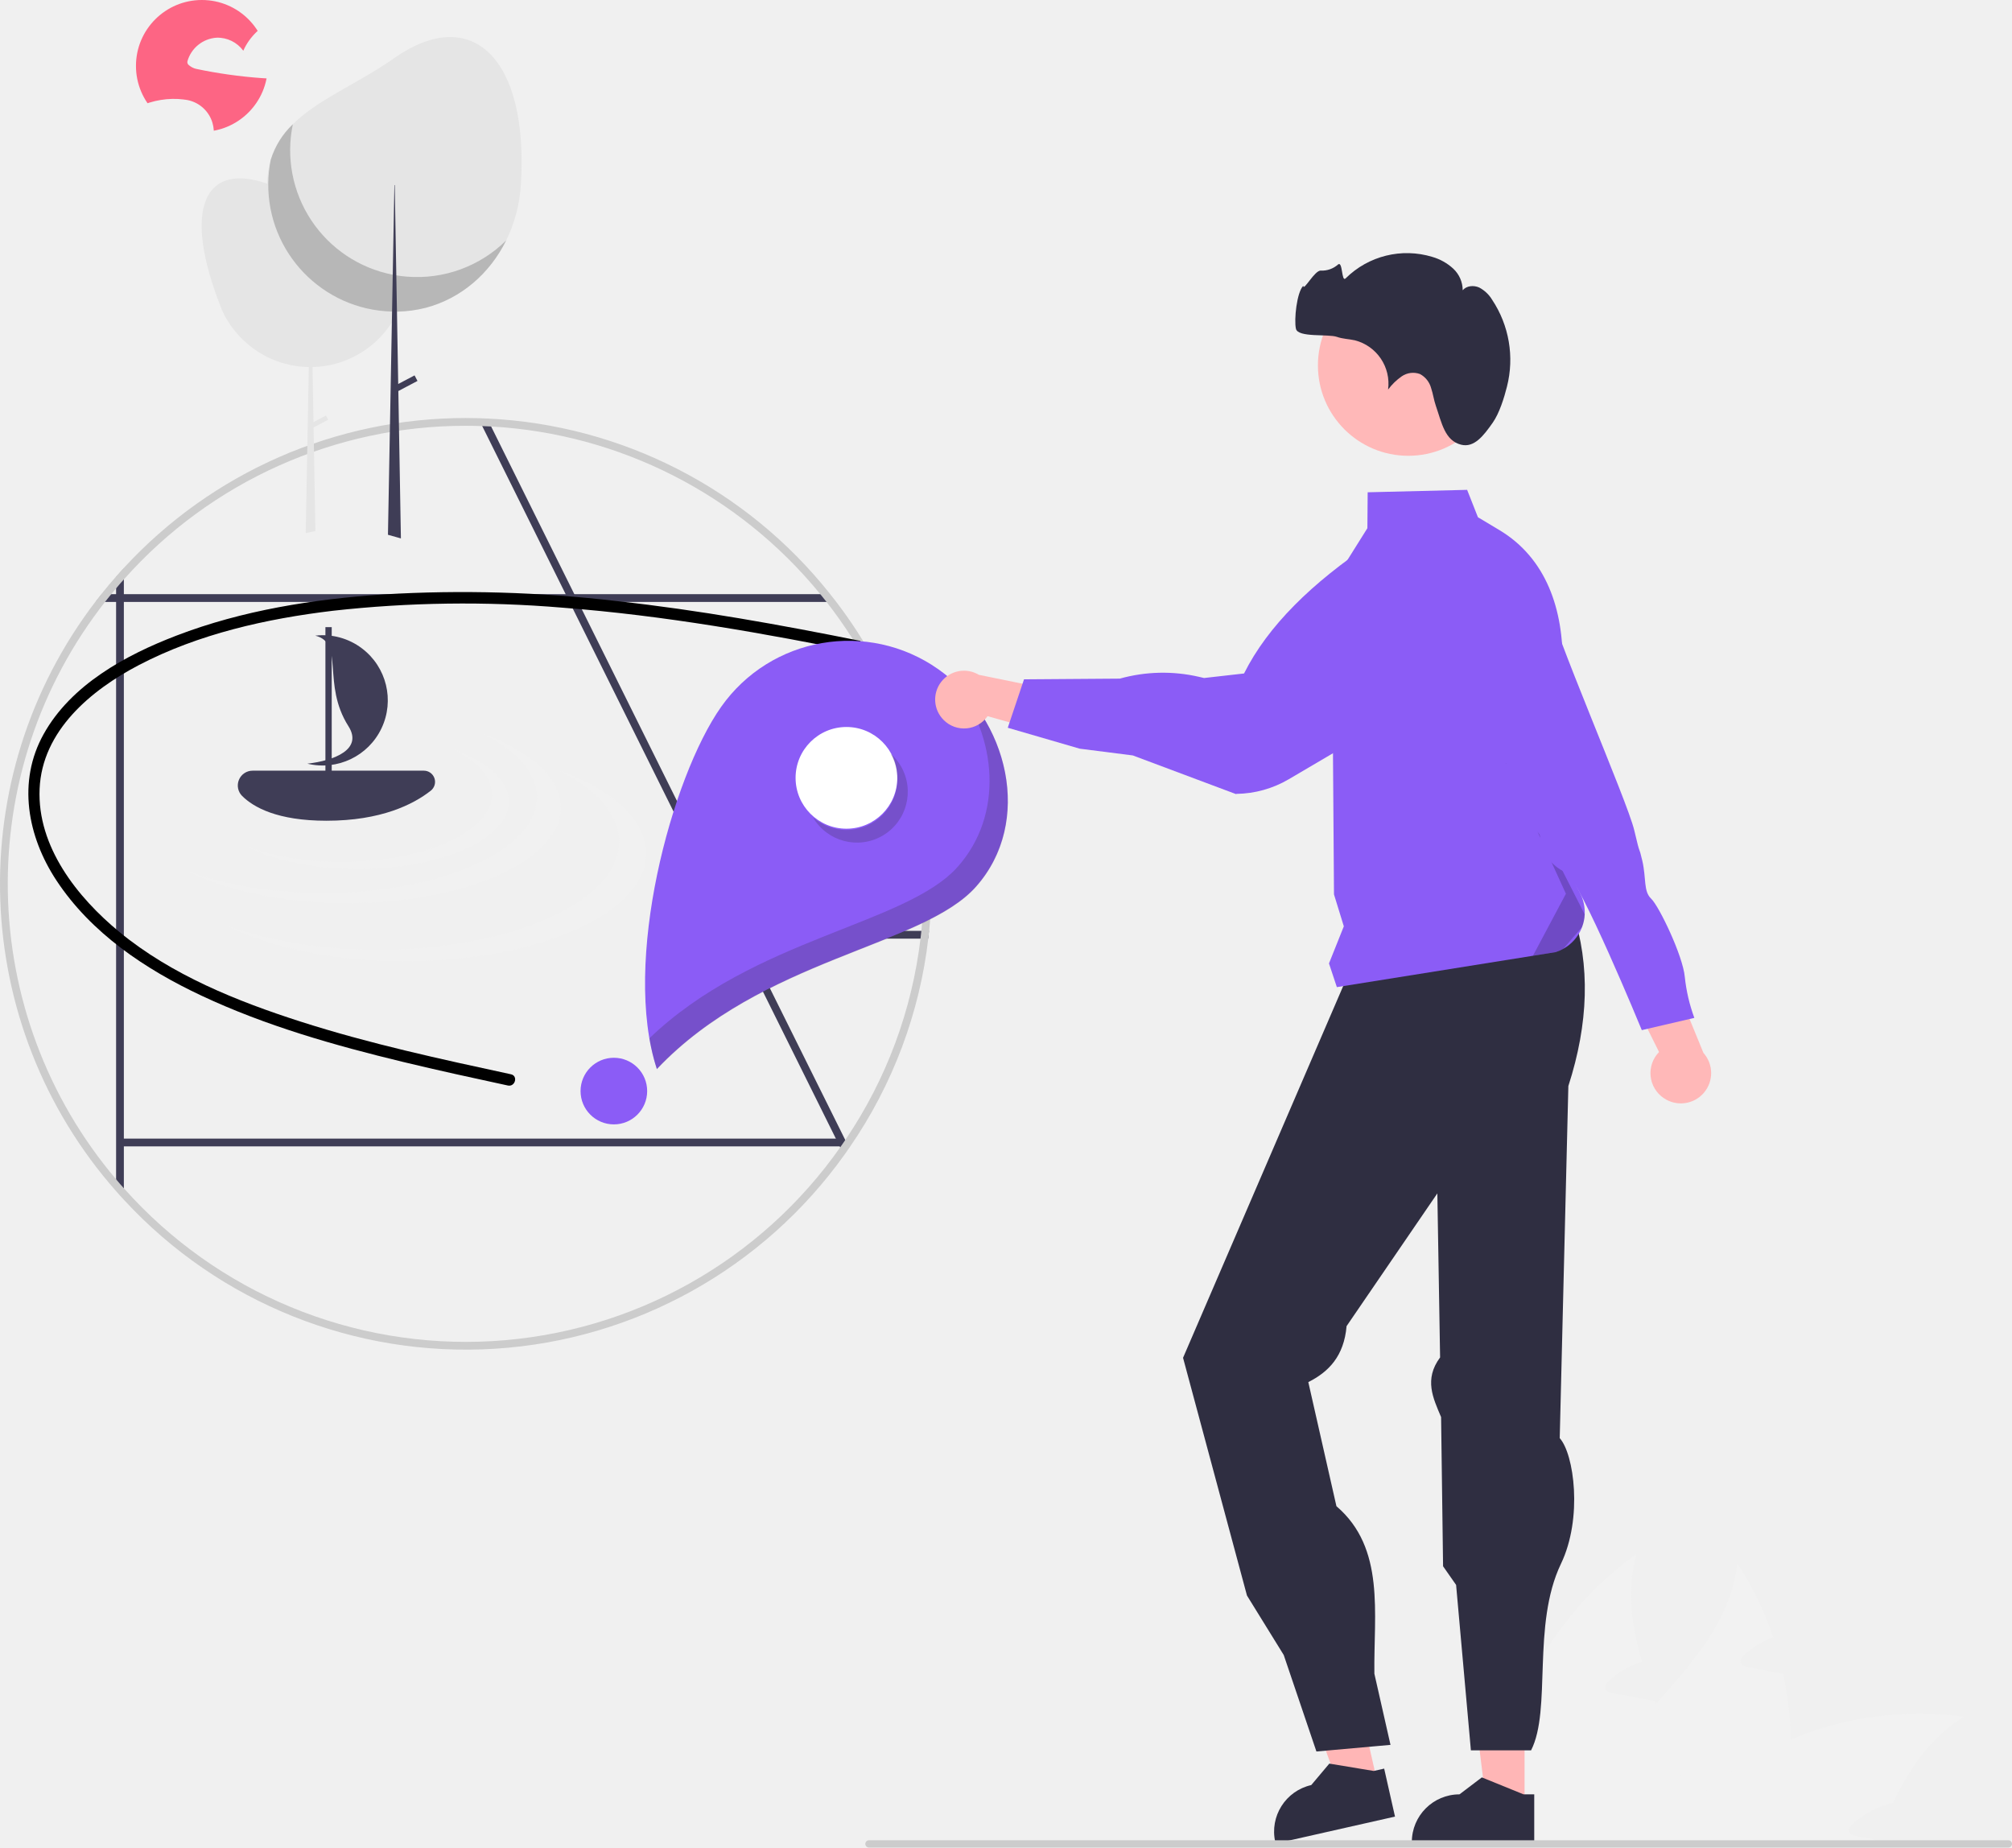
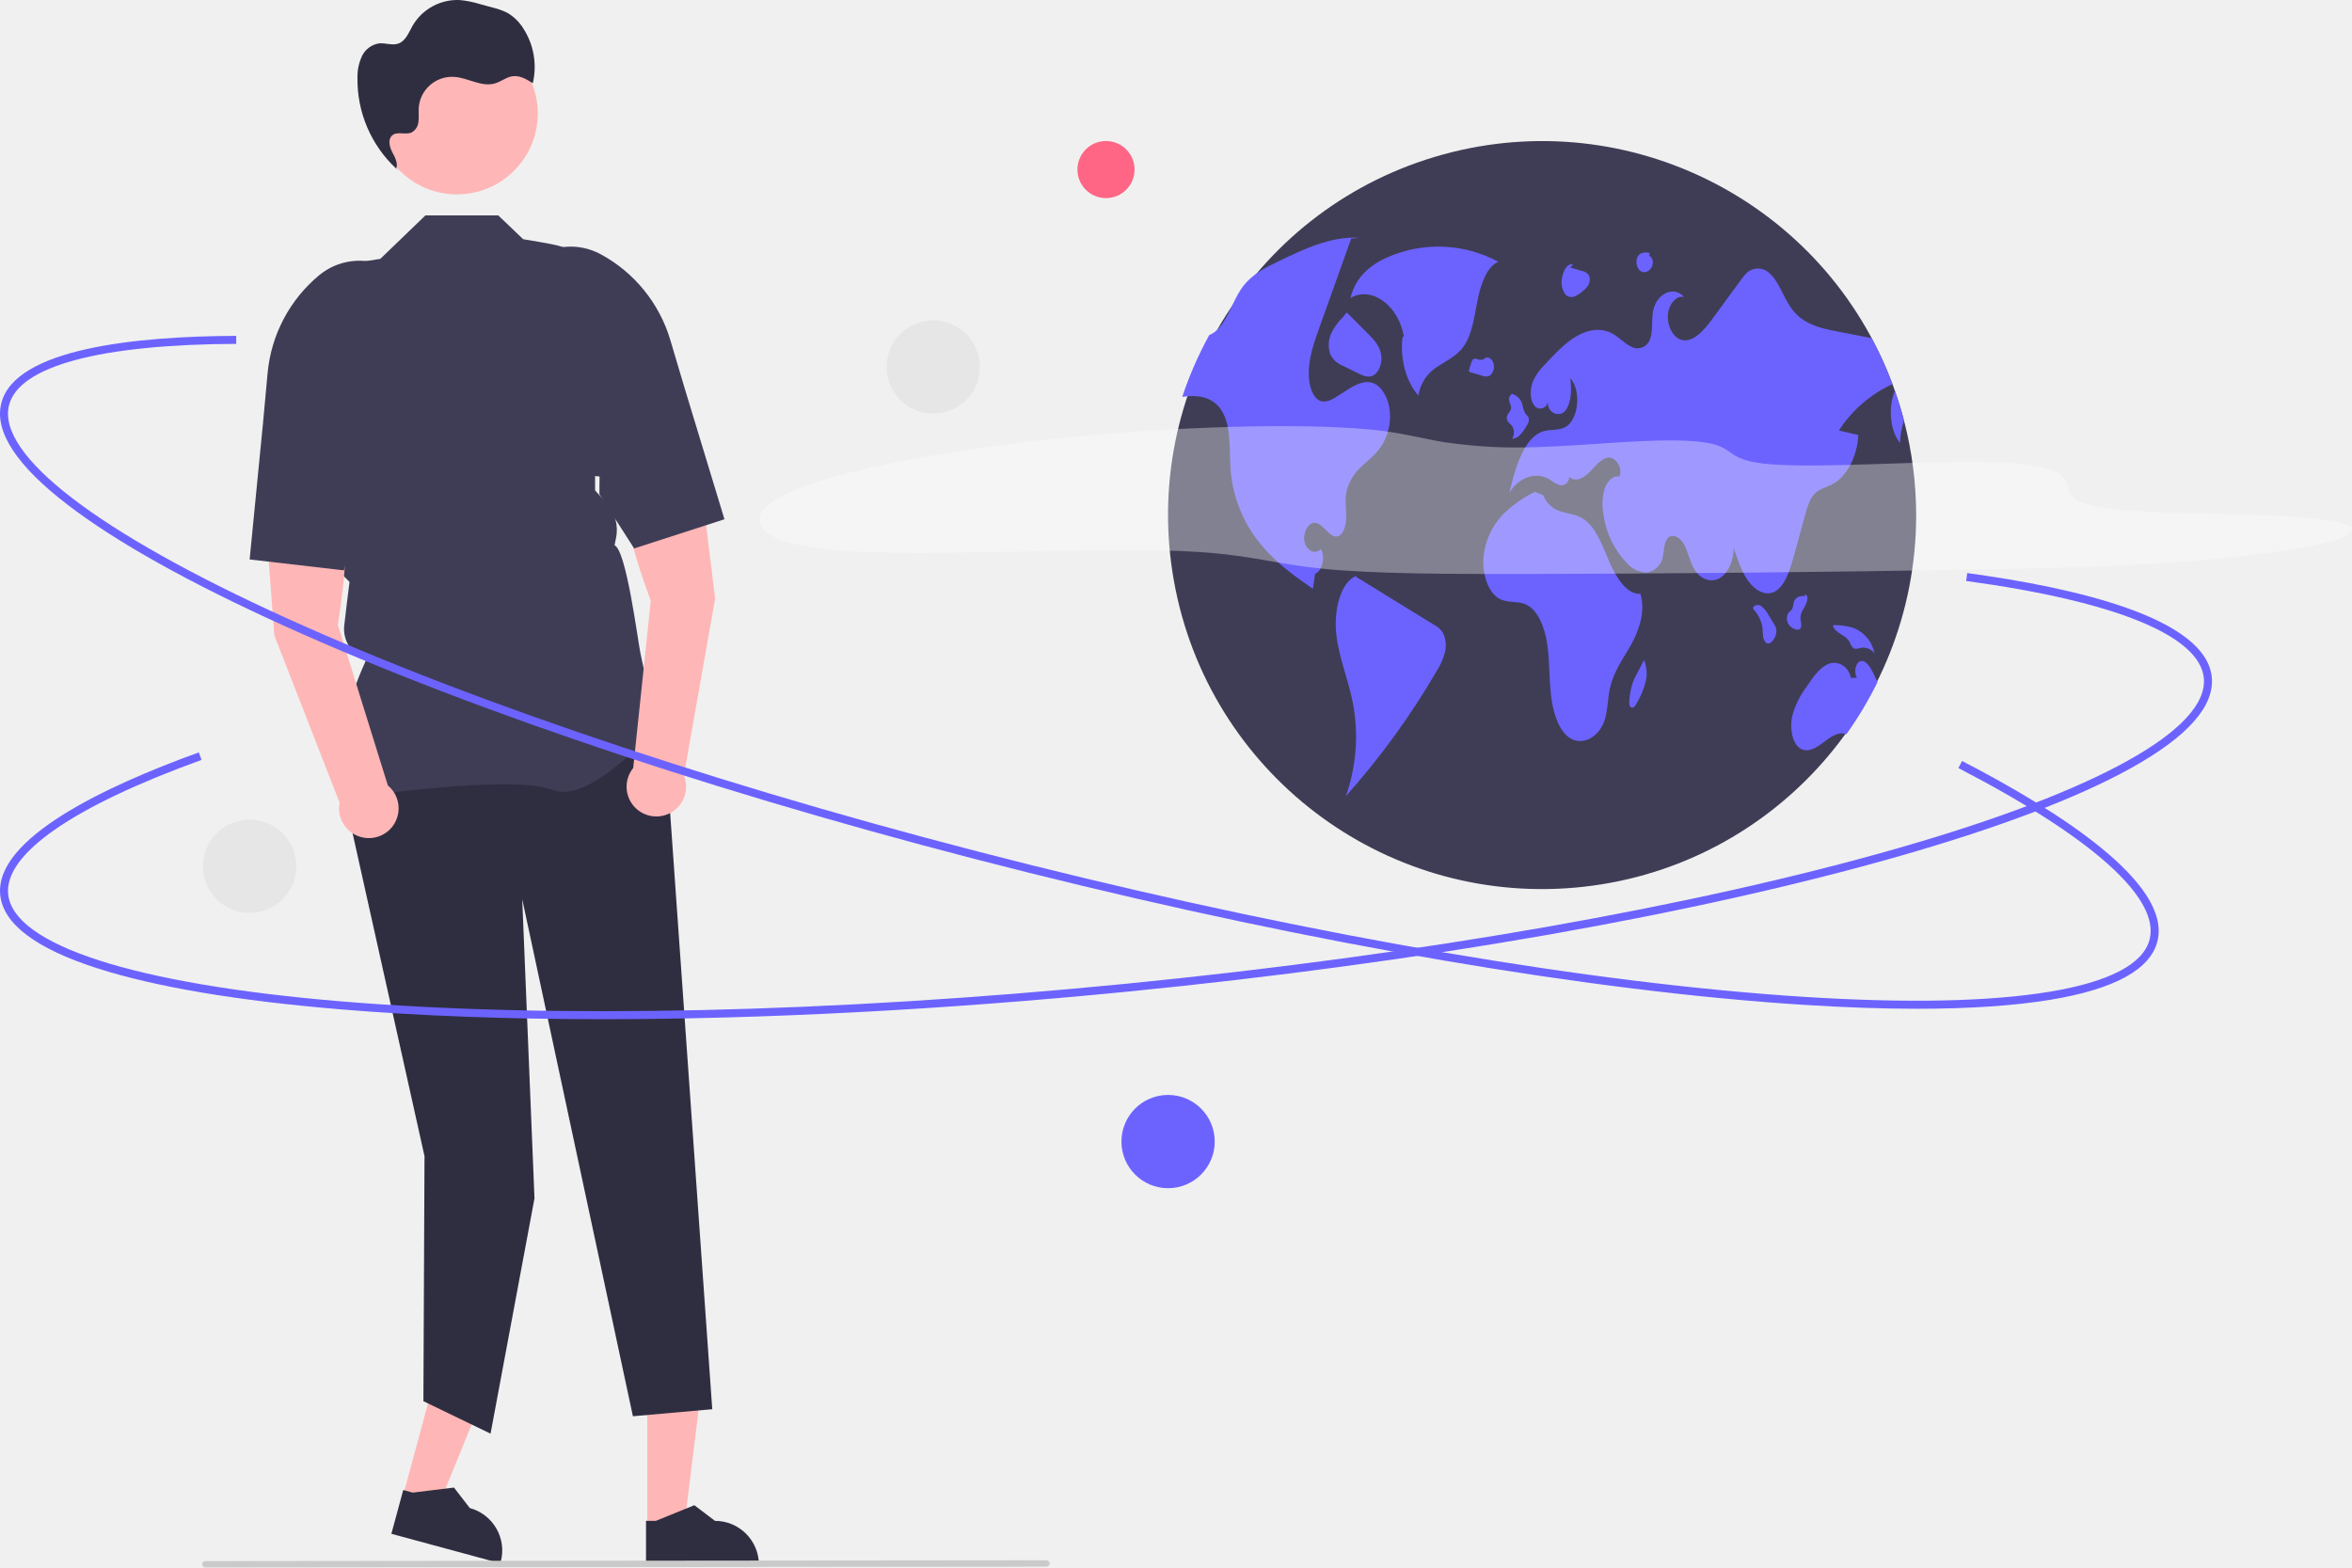
- <svg xmlns="http://www.w3.org/2000/svg" data-name="Layer 1" width="687.419" height="631.176" viewBox="0 0 687.419 631.176">
-   <path d="M868.114,728.666a110.583,110.583,0,0,1-4.789,34.601c-.12.407-.264.814-.407,1.221H792.423a63.267,63.267,0,0,1,4.765-14.367c5.866-12.452,15.445-23.107,24.903-33.691,13.026-14.583,25.741-29.046,27.753-48.01a108.911,108.911,0,0,1,12.26,25.31,29.748,29.748,0,0,0-9.841,6.034c-.79.742-1.628,1.82-1.221,2.849.383.862,1.437,1.149,2.371,1.341,2.251.431,4.502.862,6.753,1.269,1.772.359,3.568.694,5.364,1.03A117.579,117.579,0,0,1,868.114,728.666Z" transform="translate(-256.2903 -134.4121)" fill="#f2f2f2" />
-   <path d="M927.331,720.908c-11.302,6.872-18.486,17.504-24.352,29.405a30.078,30.078,0,0,0-13.673,7.184c-.814.742-1.652,1.82-1.221,2.849.359.862,1.437,1.149,2.371,1.341,2.227.431,4.502.862,6.729,1.269-.215.503-.431,1.03-.646,1.533H821.828A105.641,105.641,0,0,1,833.058,751.654c.886-.886,1.796-1.724,2.73-2.586a111.74,111.74,0,0,1,32.326-20.401A113.722,113.722,0,0,1,927.331,720.908Z" transform="translate(-256.2903 -134.4121)" fill="#f2f2f2" />
-   <path d="M834.279,764.489H767.759a108.058,108.058,0,0,1,.096-15.995,114.384,114.384,0,0,1,47.531-83.162c-3.448,12.284-1.676,24.496,1.916,36.756-.503.168-1.006.311-1.461.503a29.751,29.751,0,0,0-9.841,6.034c-.79.742-1.628,1.82-1.221,2.849.359.862,1.437,1.149,2.371,1.341,2.251.431,4.502.862,6.729,1.269,1.796.359,3.592.694,5.388,1.054.838.144,1.676.311,2.514.479.12.287.192.551.311.814,4.214,11.613,8.812,23.323,10.967,35.224a82.22,82.22,0,0,1,1.102,9.027C834.231,761.95,834.279,763.219,834.279,764.489Z" transform="translate(-256.2903 -134.4121)" fill="#f2f2f2" />
-   <circle cx="68.969" cy="22.514" r="22.514" fill="#fd6584" />
-   <path d="M375.65,146.266a11.17,11.17,0,0,0-9.426-7.834c-.049-.007-.095.002-.144-.001a1.404,1.404,0,0,0-.192-.044c-10.296-1.331-22.181,3.594-26.472,13.354a10.906,10.906,0,0,0-9.134-4.451,11.124,11.124,0,0,0-9.95,8.02,1.305,1.305,0,0,0,.581,1.428,5.705,5.705,0,0,0,2.352,1.194q2.805.594,5.629,1.089,5.512.965,11.081,1.56a164.775,164.775,0,0,0,22.697.858c2.523-.079,4.957-.162,7.269-1.276a10.815,10.815,0,0,0,4.17-3.639A12.27,12.27,0,0,0,375.65,146.266Z" transform="translate(-256.2903 -134.4121)" fill="#f0f0f0" />
-   <path d="M328.857,176.284a11.17,11.17,0,0,0-9.426-7.834c-.049-.007-.095.002-.144-.001a1.403,1.403,0,0,0-.192-.044c-10.296-1.331-22.181,3.594-26.472,13.354a10.906,10.906,0,0,0-9.134-4.451,11.124,11.124,0,0,0-9.95,8.02,1.305,1.305,0,0,0,.581,1.428,5.705,5.705,0,0,0,2.352,1.194q2.805.594,5.629,1.089,5.512.964,11.081,1.56a164.782,164.782,0,0,0,22.697.858c2.523-.079,4.957-.162,7.269-1.276a10.817,10.817,0,0,0,4.17-3.639A12.27,12.27,0,0,0,328.857,176.284Z" transform="translate(-256.2903 -134.4121)" fill="#f0f0f0" />
-   <path d="M545.439,525.72c-.57.835-2.068,1.83-2.652,2.652l.623-1.889-.212-.438-1.326-2.652-33.763-68.043-.013-.013L450.859,340.043v-.013l-1.313-2.639V337.378l-28.326-57.063-1.339-2.705q1.511.04,3.023.119l1.353,2.719L452.504,337.378l.013.013,1.313,2.639v.013l55.776,112.363v.013l1.313,2.639v.013L544.683,523.062l.451.915Z" transform="translate(-256.2903 -134.4121)" fill="#3f3d56" />
-   <path d="M541.672,340.043H288.993c.677-.888,1.366-1.777,2.082-2.652H539.591C540.307,338.266,540.996,339.155,541.672,340.043Z" transform="translate(-256.2903 -134.4121)" fill="#3f3d56" />
-   <path d="M573.685,452.419c-.08.888-.172,1.777-.292,2.652H508.665v-2.652Z" transform="translate(-256.2903 -134.4121)" fill="#3f3d56" />
-   <path d="M298.607,328.652v213.4c-.915-.968-1.79-1.949-2.652-2.931V331.583C296.817,330.601,297.692,329.62,298.607,328.652Z" transform="translate(-256.2903 -134.4121)" fill="#3f3d56" />
-   <rect x="40.991" y="388.98" width="246.742" height="2.652" fill="#3f3d56" />
-   <path d="M543.808,525.72h.305v-.438A4.353,4.353,0,0,1,543.808,525.72Zm-2.042-186.002c-.677-.888-1.366-1.777-2.082-2.652a158.846,158.846,0,0,0-116.686-59.662q-1.511-.08-3.023-.119c-1.512-.04-3.024-.066-4.549-.066a158.653,158.653,0,0,0-116.726,51.109c-.915.968-1.79,1.949-2.652,2.931q-2.526,2.845-4.88,5.808c-.716.875-1.405,1.764-2.082,2.652a158.778,158.778,0,0,0,6.962,201.73c.862.981,1.737,1.963,2.652,2.931A158.923,158.923,0,0,0,544.842,528.85c.584-.822,1.167-1.644,1.737-2.48a157.86,157.86,0,0,0,26.907-71.624c.12-.875.212-1.764.292-2.652q.775-7.758.782-15.741a158.231,158.231,0,0,0-32.795-96.635Zm29.056,115.028a155.09,155.09,0,0,1-25.595,68.905q-.537.816-1.114,1.631a4.353,4.353,0,0,1-.305.438c-.093.146-.199.292-.305.438a156.299,156.299,0,0,1-244.803,14.296c-.915-1.008-1.803-2.016-2.652-3.05a156.167,156.167,0,0,1-3.62-197.685c.703-.888,1.406-1.777,2.135-2.652.478-.597.968-1.18,1.485-1.764.849-1.034,1.737-2.042,2.652-3.05a156.039,156.039,0,0,1,116.726-52.382q2.964,0,5.888.119c1.021.027,2.029.08,3.037.133a156.283,156.283,0,0,1,111.938,56.944c.729.875,1.432,1.764,2.135,2.652a156.509,156.509,0,0,1,32.702,112.376c-.093.889-.186,1.777-.305,2.652Zm-27.013,70.974h.305v-.438a4.367,4.367,0,0,1-.305.438Z" transform="translate(-256.2903 -134.4121)" fill="#ccc" />
-   <path d="M395.37,226.756q0,1.094-.071,2.169a32.864,32.864,0,0,1-3.079,11.931c-.014.032-.03.062-.043.092-.082.174-.167.347-.254.519a32.469,32.469,0,0,1-1.749,3.086A33.025,33.025,0,0,1,363.07,259.806l.327,18.801,4.263-2.245.761,1.447-4.993,2.629.61,34.917.007.466-3.296.734.007-.469,1.038-56.279a32.959,32.959,0,0,1-23.318-10.146c-.208-.215-.414-.437-.615-.656l-.023-.025a33.094,33.094,0,0,1-6.021-9.318c.032.037.066.071.098.107-13.622-34.233-5.697-50.103,15.678-42.608.114-.057.231-.112.345-.169a33.091,33.091,0,0,1,42.871,13.015c.201.338.396.684.583,1.031A32.886,32.886,0,0,1,395.37,226.756Z" transform="translate(-256.2903 -134.4121)" fill="#e5e5e5" />
-   <path d="M434.243,197.637a49.681,49.681,0,0,1-5,18.897c-5.583,11.299-15.383,19.865-27.597,23.061a.12.12,0,0,1-.066.013,41.883,41.883,0,0,1-9.402,1.339h-.265c-.332.013-.663.013-.995.013-.225,0-.451,0-.676-.013a43.316,43.316,0,0,1-42.648-43.311v-.477a30.029,30.029,0,0,1,1.194-8.169c0-.013.013-.026.013-.04a28.308,28.308,0,0,1,7.546-12.108c8.686-8.593,22.438-13.991,34.572-22.531C417.494,135.614,437.015,154.22,434.243,197.637Z" transform="translate(-256.2903 -134.4121)" fill="#e5e5e5" />
-   <path d="M429.244,216.534c-5.583,11.299-15.383,19.865-27.597,23.061a.12.12,0,0,1-.066.013,42.653,42.653,0,0,1-9.362,1.247h-.305q-.835.02-1.671,0a43.388,43.388,0,0,1-42.303-43.868,44.387,44.387,0,0,1,.849-7.997c0-.013.013-.026.013-.04a28.308,28.308,0,0,1,7.546-12.108A43.324,43.324,0,0,0,390.468,228.257c.411.08.822.159,1.233.225,1.193.199,2.387.345,3.594.438A43.267,43.267,0,0,0,429.244,216.534Z" transform="translate(-256.2903 -134.4121)" opacity="0.2" style="isolation:isolate" />
-   <polygon points="136.097 133.582 142.638 130.139 141.64 128.243 136.053 131.184 135.633 107.056 135.633 107.053 135.623 106.542 135.623 106.451 135.406 94.073 135.102 76.628 134.869 63.224 134.747 63.224 134.519 75.596 134.519 75.599 134.183 93.85 133.951 106.443 133.95 106.548 133.883 110.141 132.557 182.216 132.548 182.692 136.973 183.934 136.965 183.454 136.097 133.582" fill="#3f3d56" />
-   <path d="M550.214,353.346c-27.502-5.511-55.091-10.509-83.016-13.569a453.242,453.242,0,0,0-79.792-2.307c-24.035,1.621-48.276,5.423-70.855,14.089-17.399,6.678-35.946,16.782-45.344,33.633-9.06,16.243-5.526,34.975,4.339,49.962,11.869,18.032,30.378,30.389,49.621,39.42,21.91,10.283,45.344,16.948,68.809,22.617,11.9,2.875,23.865,5.474,35.831,8.06,2.496.539,3.563-3.295,1.058-3.836-24.13-5.214-48.331-10.445-71.862-17.993-21.776-6.985-44.06-15.933-61.892-30.599-14.426-11.866-28.143-29.197-27.291-48.902.858-19.865,17.525-33.734,33.861-42.271,20.415-10.669,43.61-15.866,66.337-18.582a403.056,403.056,0,0,1,78.361-1.066c34.873,2.653,69.23,8.809,103.455,15.703" transform="translate(-256.2903 -134.4121)" />
-   <path d="M421.101,384.982c11.573,5.785,18.619,13.424,18.619,21.804,0,18.051-32.664,32.685-72.957,32.685-17.518,0-33.59-2.768-46.166-7.379,13.358,6.677,32.748,10.881,54.337,10.881,40.293,0,72.957-14.633,72.957-32.685C447.892,400.085,437.451,390.976,421.101,384.982Z" transform="translate(-256.2903 -134.4121)" fill="#f1f1f1" />
-   <path d="M446.844,397.381c13.059,6.527,21.01,15.148,21.01,24.603,0,20.369-36.858,36.881-82.323,36.881-19.767,0-37.902-3.124-52.093-8.326,15.073,7.534,36.953,12.278,61.313,12.278,45.466,0,82.323-16.512,82.323-36.881C477.074,414.423,465.294,404.145,446.844,397.381Z" transform="translate(-256.2903 -134.4121)" fill="#f1f1f1" />
-   <path d="M411.249,390.444c8.154,4.075,13.118,9.458,13.118,15.361,0,12.718-23.013,23.027-51.4,23.027a96.544,96.544,0,0,1-32.525-5.199c9.411,4.704,23.072,7.666,38.282,7.666,28.387,0,51.4-10.31,51.4-23.027C430.124,401.084,422.768,394.666,411.249,390.444Z" transform="translate(-256.2903 -134.4121)" fill="#f1f1f1" />
-   <path d="M367.831,414.798c-16.767,0-24.92-4.6-28.808-8.458a5.064,5.064,0,0,1,3.583-8.648h58.493a3.829,3.829,0,0,1,2.371,6.838C397.511,409.215,386.491,414.798,367.831,414.798Z" transform="translate(-256.2903 -134.4121)" fill="#3f3d56" />
-   <path d="M379.976,355.934a22.173,22.173,0,0,0-15.972-4.369c10.099,2.493,2.13,16.45,11.326,30.924,5.012,7.888-4.735,11.755-14.02,12.814a22.255,22.255,0,0,0,18.666-39.369Z" transform="translate(-256.2903 -134.4121)" fill="#3f3d56" />
-   <rect x="111.182" y="214.246" width="2.154" height="51.264" fill="#3f3d56" />
-   <path d="M576.883,363.046a53.275,53.275,0,0,0-74.233,12.883c-16.941,24.056-33.941,87.138-21.941,123.682,35.793-37.807,90.781-41.735,109.057-62.332C609.295,415.271,600.94,379.987,576.883,363.046Z" transform="translate(-256.2903 -134.4121)" fill="#8b5cf6" />
-   <circle id="af3c8991-f89c-43e0-a050-89c81726f2a6" data-name="b262ea8c-1946-46c9-a449-3a1996c39394" cx="289.193" cy="265.733" r="17.375" fill="#fff" />
-   <circle id="a49e5b2e-c339-415c-b240-8977b61bd9a6" data-name="bcc29a3a-8123-4529-80aa-6f70df2823cf" cx="209.731" cy="372.741" r="11.38" fill="#8b5cf6" />
-   <path d="M564.073,396.136a17.374,17.374,0,1,1-30.008,17.521A17.372,17.372,0,0,0,560.516,391.827,17.374,17.374,0,0,1,564.073,396.136Z" transform="translate(-256.2903 -134.4121)" fill="#231f20" opacity="0.2" style="isolation:isolate" />
-   <path d="M589.799,437.361c-18.276,20.596-73.264,24.525-109.057,62.332a73.694,73.694,0,0,1-2.573-10.578c35.775-34.37,87.702-38.714,105.36-58.613,15.804-17.811,13.344-44.315-.919-62.757C602.172,385.878,607.695,417.193,589.799,437.361Z" transform="translate(-256.2903 -134.4121)" fill="#231f20" opacity="0.2" style="isolation:isolate" />
-   <polygon points="520.879 617.234 507.91 617.234 501.74 567.209 520.882 567.209 520.879 617.234" fill="#ffb6b6" />
-   <path d="M780.477,764.218l-41.819-.002v-.529a16.278,16.278,0,0,1,16.277-16.277h.001l7.639-5.795,14.252,5.796,3.651 0Z" transform="translate(-256.2903 -134.4121)" fill="#2f2e41" />
-   <polygon points="470.62 609.061 457.969 611.918 440.931 564.48 459.603 560.265 470.62 609.061" fill="#ffb6b6" />
-   <path d="M732.906,755.008l-40.792,9.21-.117-.516a16.278,16.278,0,0,1,12.292-19.462l.001-0,6.175-7.335,15.179,2.514,3.561-.804Z" transform="translate(-256.2903 -134.4121)" fill="#2f2e41" />
-   <path d="M793.596,445.819c6.081,18.339,5.438,38.246-1.462,59.612L789.185,625.724c4.876,5.366,7.936,27.246.425,42.913-10.03,20.921-3.12,49.853-10.21,63.732H758.835l-5.054-56.508-4.451-6.372-.677-50.969c-2.731-6.467-5.896-12.88-.341-20.372l-.148-8.853-.79-47.191L716.361,587.455c-.881,10.264-6.128,15.642-13.074,19.118l9.605,42.392c16.799,14.379,12.69,36.632,12.968,57.233l5.508,24.309-25.31,2.263L694.888,699.804l-12.558-20.315-21.841-81.216,15.231-35.351,6.225-14.448,34.765-80.687Z" transform="translate(-256.2903 -134.4121)" fill="#2f2e41" />
-   <path d="M578.734,380.413a9.8,9.8,0,0,0,14.968-1.337l33.527,9.424-5.503-17.241L590.732,364.953a9.853,9.853,0,0,0-11.998,15.46Z" transform="translate(-256.2903 -134.4121)" fill="#ffb8b8" />
-   <path d="M606.155,366.489l32.725-.24h0a54.709,54.709,0,0,1,27.057-.613l1.737.402,13.657-1.549c8.142-16.275,23.25-30.989,43.531-44.545a27.817,27.817,0,0,1,41.01,6.861h0a27.847,27.847,0,0,1-7.468,37.485l-61.8,36.335a36.231,36.231,0,0,1-17.871,4.995h0l-.15.078-35.253-13.208-18.135-2.308-24.59-7.147Z" transform="translate(-256.2903 -134.4121)" fill="#8b5cf6" />
-   <circle cx="481.158" cy="124.835" r="30.876" fill="#ffb8b8" />
-   <path d="M766.283,278.829c2.288-3.265,3.911-8.495,4.87-12.317a37.075,37.075,0,0,0-5.077-29.719,11.304,11.304,0,0,0-4.407-4.159c-1.868-.834-4.331-.635-5.634.943a10.132,10.132,0,0,0-3.219-7.378,17.857,17.857,0,0,0-7.157-4.023,29.738,29.738,0,0,0-29.603,7.319c-1.49,1.516-.958-6.059-2.613-4.725A8.23,8.23,0,0,1,707.593,226.856c-2.114-.225-6.001,7.307-6.024,5.182-2.224,2.228-3.203,11.625-2.508,14.696s11.044,1.713,14.011,2.766c1.965.697,4.1.721,6.136,1.174a15.297,15.297,0,0,1,11.337,16.824,20.266,20.266,0,0,1,4.668-4.528,6.859,6.859,0,0,1,6.23-.778,7.706,7.706,0,0,1,3.797,4.784c.674,1.985.935,4.093,1.621,6.073,2.014,5.812,3.053,11.914,8.667,13.292C759.959,287.428,763.159,283.287,766.283,278.829Z" transform="translate(-256.2903 -134.4121)" fill="#2f2e41" />
-   <path d="M796.231,439.699l-3.39-6.78c-4.15-25.71-8.25-49.69-2.68-71.26.35-18.83-5.47-36.52-21.63-46.18l-7.29-4.36-3.69-9.36-33.98.83-.1,12.27-12.17,19.41v.08l.76,105.62,3.36,10.9-5.07,12.68,2.69,8.09,66.99-10.71,7.79-1.25a13.918,13.918,0,0,0,2.59-1.13,14.232,14.232,0,0,0,6.22-6.95c.07-.17.13-.33.19-.5a13.934,13.934,0,0,0,.9-4.3A14.303,14.303,0,0,0,796.231,439.699Z" transform="translate(-256.2903 -134.4121)" fill="#8b5cf6" />
-   <path d="M797.721,446.799a13.934,13.934,0,0,1-.9,4.3l-6.41,7.45a13.918,13.918,0,0,1-2.59,1.13l-7.79,1.25,11.27-21.19-24.77-54.23Z" transform="translate(-256.2903 -134.4121)" opacity="0.2" />
-   <path d="M824.681,509.523a10.296,10.296,0,0,1-1.556-15.712L806.822,461.054l18.875,2.298L838.285,494.107a10.352,10.352,0,0,1-13.604,15.416Z" transform="translate(-256.2903 -134.4121)" fill="#ffb8b8" />
-   <path d="M758.587,396.814l12.368-1.708s1.194,18.647,7.11,21.473,3.922,3.291,4.619,6.283,3.855,7.512,8.541,9.574,26.003,53.896,26.003,53.896l17.949-4.186a57.747,57.747,0,0,1-3.256-13.961c-.631-7.213-8.805-24.232-11.497-26.758s-1.628-6.98-3.023-12.963-.427-.435-2.752-10.407-28.469-69.733-29.564-78.94-13.925-14.627-13.925-14.627l-9.972,2.325Z" transform="translate(-256.2903 -134.4121)" fill="#8b5cf6" />
-   <path id="a00e3c47-1fa9-4e2e-8ad1-93a2fdd4719a-16" data-name="f02c4e45-f306-4b42-b3ad-5ddd3016d7d2" d="M553.182,765.588h389.281a1.247,1.247,0,0,0,0-2.494H553.182a1.247,1.247,0,1,0,0,2.494h0Z" transform="translate(-256.2903 -134.4121)" fill="#ccc" />
+ <svg xmlns="http://www.w3.org/2000/svg" data-name="Layer 1" width="881.631" height="587.665" viewBox="0 0 881.631 587.665">
+   <polygon points="150.925 561.321 164.207 564.918 184.406 515.395 164.801 510.085 150.925 561.321" fill="#ffb6b6" />
+   <path d="M303.076,731.061l40.848,11.064.14-.517a16.473,16.473,0,0,0-11.592-20.205l-.001-0-5.928-7.682-15.455,1.89-3.566-.966Z" transform="translate(-156.3731 -156.0101)" fill="#2f2e41" />
+   <polygon points="242.64 572.847 256.401 572.846 262.948 519.764 242.637 519.765 242.64 572.847" fill="#ffb6b6" />
+   <path d="M398.528,743.213l42.319-.002v-.535a16.473,16.473,0,0,0-16.472-16.472h-.001l-7.73-5.864-14.423,5.865-3.694 0Z" transform="translate(-156.3731 -156.0101)" fill="#2f2e41" />
+   <path d="M404.889,422.773,423.357,684.351l-29.741,2.635L352.124,493.126l4.598,112.166-16.468,88.22L315.08,681.339l.418-91.859-33.051-148.442,8.797-18.265Z" transform="translate(-156.3731 -156.0101)" fill="#2f2e41" />
+   <path d="M286.665,455.319l-.185-.259c-9.856-13.799,4.968-46.958,7.203-51.765h0a12.068,12.068,0,0,1-8.26-12.889l.964-8.193,1.005-8.036-7.197-7.197-.02-.179-4.142-36.242L270.01,306.486A52.848,52.848,0,0,1,285.01,255.27l13.921-2.21,16.918-16.301h27.282l9.354,8.937c17.463,3.063,20.463,2.063,35.463,20.063l-6.816,55.962-1.7,7.699.005,10.442L383.759,344.666a14.95,14.95,0,0,1,3.546,12.932l-.568,2.842h0c4.458,1.911,8.713,35.866,9.729,40.608l1.518,7.085c1.299,1.714,9.873,13.146,9.873,16.271,0,.469-.346.923-1.09,1.426-5.843,3.956-29.138,32.022-43.431,26.303-15.225-6.088-75.747,3.045-76.357,3.138Z" transform="translate(-156.3731 -156.0101)" fill="#3f3d56" />
+   <path d="M283,390.244s7.006-39.595-.052-54.485l-28,2,4.261,56.487,24.477,62.717a11.154,11.154,0,1,0,18.078-6.463Z" transform="translate(-156.3731 -156.0101)" fill="#ffb6b6" />
+   <path d="M254.947,314.759l1.733-18.871a54.107,54.107,0,0,1,19.403-36.752h0a23.687,23.687,0,0,1,24.787-3.272h0a23.631,23.631,0,0,1,12.205,29.866c-6.472,16.972-4.135,34.921-16.753,37.109l1.371,6.522-12.407,40.49-35.338-4.094Z" transform="translate(-156.3731 -156.0101)" fill="#3f3d56" />
+   <path d="M393.727,443.944a11.154,11.154,0,1,0,18.994,2.795l11.713-66.298-6.89-56.226-27.849,3.525c-4.003,15.985,10.625,53.439,10.625,53.439Z" transform="translate(-156.3731 -156.0101)" fill="#ffb6b6" />
+   <path d="M427.934,350.692l-33.851,10.939-13.033-20.332.066-6.665c-12.803.327-21.096-34.674-30.768-50.05a23.631,23.631,0,0,1,6.116-31.679h0a23.687,23.687,0,0,1,24.948-1.648h0a54.107,54.107,0,0,1,26.228,32.237l5.397,18.166Z" transform="translate(-156.3731 -156.0101)" fill="#3f3d56" />
+   <circle cx="171.276" cy="42.575" r="30.299" fill="#ffb6b6" />
+   <path d="M305.66,219.941c-.264-.232-.514-.48-.773-.718-.009.024-.011.05-.021.074Z" transform="translate(-156.3731 -156.0101)" fill="#2f2e41" />
+   <path d="M352.478,166.59a17.182,17.182,0,0,0-6.067-5.85,25.38,25.38,0,0,0-5.304-1.879l-4.795-1.308a38.013,38.013,0,0,0-7.544-1.519,19.418,19.418,0,0,0-17.737,9.623c-1.449,2.57-2.611,5.772-5.407,6.712-2.254.758-4.714-.311-7.084-.104a8.53,8.53,0,0,0-6.476,4.77,18.38,18.38,0,0,0-1.699,8.141,45.619,45.619,0,0,0,14.522,34.048c.782-2.061-.506-4.287-1.524-6.259-1.03-1.995-1.667-4.777.059-6.214,1.92-1.599,4.996-.048,7.267-1.091a5.073,5.073,0,0,0,2.536-4.077c.22-1.657-.01-3.341.094-5.009a12.542,12.542,0,0,1,13.298-11.738q.057.004.113.008c5.168.369,10.184,3.901,15.158,2.448,2.335-.682,4.326-2.418,6.741-2.711,2.674-.324,5.19,1.186,7.461,2.635A26.596,26.596,0,0,0,352.478,166.59Z" transform="translate(-156.3731 -156.0101)" fill="#2f2e41" />
+   <path d="M510.805,726.19l-7.71-12.39-1.54,7.08c-.27,1.24-.54,2.5-.79,3.75-2.19-1.87-4.52-3.6-6.8-5.26q-10.5-7.62-20.99-15.26l2.19,12.7c1.35,7.82,2.76,15.8,6.1,22.95.37.81.77,1.61,1.2,2.39h32.54a10.486,10.486,0,0,0,.54-2.24.774.774,0,0,0,.01-.15C516.066,734.91,513.385,730.34,510.805,726.19Z" transform="translate(-156.3731 -156.0101)" fill="#f0f0f0" />
+   <path d="M548.666,743.368l-315.358.307a1.191,1.191,0,0,1,0-2.381l315.358-.307a1.191,1.191,0,0,1,0,2.381Z" transform="translate(-156.3731 -156.0101)" fill="#cacaca" />
+   <path d="M874.637,349.406a140.208,140.208,0,1,1-8.877-49.372c.306.823.604,1.647.894,2.478v.008q1.941,5.481,3.419,11.167A141.16,141.16,0,0,1,874.637,349.406Z" transform="translate(-156.3731 -156.0101)" fill="#3f3d56" />
+   <path d="M718.041,254.172a47.36,47.36,0,0,0-41.577-1.701c-5.813,2.53-11.934,7.068-13.874,15.264,7.843-4.629,17.996,2.685,20.014,14.417l-.471.13c-1.066,8.126,1.314,16.974,5.921,22.013a15.482,15.482,0,0,1,7.431-11.021c3.385-2.225,7.13-3.842,9.713-7.666,3.063-4.534,3.841-11.161,5.058-17.207S713.781,255.856,718.041,254.172Z" transform="translate(-156.3731 -156.0101)" fill="#6c63ff" />
+   <path d="M674.137,323.324c-2.172,3.262-5.074,5.309-7.677,7.858a17.673,17.673,0,0,0-5.583,10.437c-.329,2.839.18,5.724.11,8.595-.07,2.87-1.027,6.101-2.98,6.814-3.082,1.113-5.434-4.611-8.602-5.011-2.517-.314-4.784,3.646-4.054,7.081s4.156,4.956,6.124,2.713c1.78,2.988.525,8.406-2.149,9.324-.282,1.882-.565,3.756-.839,5.638-6.76-4.729-13.59-9.536-19.338-16.46a49.962,49.962,0,0,1-11.386-26.913c-.745-7.959.361-17.064-3.293-23.188-2.925-4.901-7.944-5.983-12.461-5.678-.823.055-1.655.149-2.478.251a139.609,139.609,0,0,1,10.108-23.133,9.903,9.903,0,0,0,2.533-1.576c4.203-3.568,6.07-10.79,9.481-15.786q.329-.482.682-.941c3.49-4.556,8.163-6.901,12.68-9.081,9.998-4.854,20.287-9.771,30.842-9.097l-3.003.29q-5.258,14.727-10.524,29.454-.8,2.258-1.615,4.525c-1.992,5.583-4.046,11.527-3.741,17.777.18,3.701,1.466,7.654,3.913,8.924,2.282,1.176,4.776-.267,6.979-1.694.933-.596,1.859-1.192,2.792-1.796,3.348-2.157,7.058-4.368,10.594-2.925,3.239,1.317,5.63,5.717,6.085,10.461A20.914,20.914,0,0,1,674.137,323.324Z" transform="translate(-156.3731 -156.0101)" fill="#6c63ff" />
+   <path d="M694.052,390.353q-14.669-9.032-29.339-18.064l.166-.428c-6.08,2.316-8.605,13.124-7.6,21.963s4.412,16.74,6.134,25.353a67.294,67.294,0,0,1-2.537,35.311,289.184,289.184,0,0,0,33.971-46.811,25.044,25.044,0,0,0,3.073-6.814,10.839,10.839,0,0,0-.718-7.709A8.583,8.583,0,0,0,694.052,390.353Z" transform="translate(-156.3731 -156.0101)" fill="#6c63ff" />
+   <path d="M655.455,280.807a10.814,10.814,0,0,0-.496,7.864,8.717,8.717,0,0,0,4.87,4.511l5.404,2.678c1.798.891,3.735,1.791,5.568,1.058,2.21-.884,3.743-4.349,3.346-7.566-.422-3.423-2.58-5.778-4.575-7.783q-4.189-4.209-8.378-8.419l-1.574,1.928A21.02,21.02,0,0,0,655.455,280.807Z" transform="translate(-156.3731 -156.0101)" fill="#6c63ff" />
+   <path d="M845.669,317.403q3.647.859,7.293,1.717c-.424,8.21-4.493,15.809-9.951,18.562-2.274,1.145-4.807,1.568-6.689,3.709-1.702,1.945-2.564,4.972-3.356,7.865q-2.082,7.575-4.164,15.15c-1.49,5.442-3.403,11.488-7.277,13.449-3.325,1.686-7.128-.377-9.685-3.835-2.556-3.458-4.117-8.108-5.63-12.641.094,4.94-2.203,9.787-5.458,11.504-3.262,1.717-7.23.165-9.41-3.67-1.568-2.752-2.219-6.383-3.756-9.175-1.537-2.792-4.76-4.391-6.438-1.772-1.106,1.741-.965,4.407-1.514,6.619a7.187,7.187,0,0,1-6.007,5.779,10.017,10.017,0,0,1-7.191-3.286,32.574,32.574,0,0,1-8.932-18.013,21.488,21.488,0,0,1,.251-9.849c.965-3.05,3.293-5.403,5.607-4.823,1.521-3.215-1.482-7.481-4.187-7.105-2.713.376-4.838,3.286-7.065,5.521-2.219,2.235-5.325,3.858-7.56,1.639a3.066,3.066,0,0,1-2.872,3.249q-.12.007-.241.005a11.12,11.12,0,0,1-4.054-2.149c-5.121-3.192-11.622-1.074-15.26,4.964,2.274-9.677,5.607-20.781,12.594-23.055,2.855-.933,5.968-.165,8.665-1.78,4.776-2.862,5.74-13.676,1.615-18.138.525,4.219.424,9.144-1.804,12.029-2.227,2.886-6.901,1.004-6.618-3.262a2.858,2.858,0,0,1-5.317,1.129c-1.482-2.258-1.357-5.952-.306-8.649a20.373,20.373,0,0,1,4.572-6.493c3.725-3.991,7.505-8.03,11.818-10.539,4.321-2.509,9.308-3.356,13.637-.863,2.282,1.317,4.29,3.513,6.619,4.674a4.905,4.905,0,0,0,6.754-1.582q.039-.063.077-.128c1.733-3.043.917-7.56,1.56-11.363,1.153-6.72,7.873-9.865,11.598-5.427-2.784-.714-5.662,2.58-6.007,6.572-.353,3.991,1.663,8.022,4.36,9.23,4.533,2.007,8.971-3.043,12.398-7.716q5.364-7.34,10.743-14.672a17.727,17.727,0,0,1,1.921-2.337,6.182,6.182,0,0,1,8.446-.172c3.623,2.956,5.325,9.018,8.297,13.19,4.313,6.062,10.767,7.536,16.774,8.712q6.716,1.306,13.441,2.627a139.27,139.27,0,0,1,7.803,17.229A47.221,47.221,0,0,0,845.669,317.403Z" transform="translate(-156.3731 -156.0101)" fill="#6c63ff" />
+   <path d="M870.073,313.686a28.265,28.265,0,0,0-1.49,8.399c-3.843-4.689-4.454-13.48-1.929-19.565Q868.595,308.001,870.073,313.686Z" transform="translate(-156.3731 -156.0101)" fill="#6c63ff" />
+   <path d="M860.145,411.756a140.595,140.595,0,0,1-11.684,19.55c-2.823-1.208-5.858.949-8.501,2.972-2.76,2.117-6.077,4.18-8.908,2.251-2.894-1.976-3.827-7.505-2.909-11.888a31.676,31.676,0,0,1,5.426-11.167c2.353-3.513,4.87-7.16,8.14-8.524,3.278-1.364,7.489.565,8.446,5.223l2.321-.078c-1.302-1.788-.619-5.489,1.129-6.14,2.015-.761,3.764,2.007,4.956,4.454C859.094,409.513,859.635,410.627,860.145,411.756Z" transform="translate(-156.3731 -156.0101)" fill="#6c63ff" />
+   <path d="M771.245,378.633c-4.989.314-8.941-5.828-11.567-11.871s-5.022-12.952-9.524-16.028c-2.572-1.757-5.505-1.998-8.295-2.85a10.271,10.271,0,0,1-7.044-6.202l-3.165-1.278a47.53,47.53,0,0,0-12.016,8.568,26.856,26.856,0,0,0-7.16,15.653c-.605,6.335,1.628,13.399,5.799,15.778,3.296,1.88,7.134.695,10.472,2.417,4.171,2.151,6.648,8.398,7.585,14.567s.7,12.58,1.371,18.818,2.519,12.73,6.345,15.928c4.787,4.001,11.812.676,13.959-6.607,1.054-3.572,1.017-7.603,1.805-11.312,1.388-6.53,5.132-11.376,8.102-16.732S773.221,384.85,771.245,378.633Z" transform="translate(-156.3731 -156.0101)" fill="#6c63ff" />
+   <path d="M721.945,314.462a13.315,13.315,0,0,1,1.299,1.379,4.531,4.531,0,0,1-.08,4.679,4.353,4.353,0,0,0,3.118-1.585,20.04,20.04,0,0,0,2.39-3.367,3.67,3.67,0,0,0,.705-2.937c-.236-.673-.793-.96-1.184-1.465a9.959,9.959,0,0,1-1.093-3.176,5.728,5.728,0,0,0-4.151-4.375l.25.048a2.372,2.372,0,0,0-1.111,2.526c.151.979.78,1.791.718,2.789-.09,1.435-1.524,2.109-1.613,3.544A2.74,2.74,0,0,0,721.945,314.462Z" transform="translate(-156.3731 -156.0101)" fill="#6c63ff" />
+   <path d="M713.396,290.074l.022-.004a4.005,4.005,0,0,0,.426-.453Z" transform="translate(-156.3731 -156.0101)" fill="#6c63ff" />
+   <path d="M714.893,296.81A4.351,4.351,0,0,0,716.247,292.497c-.362-1.632-1.645-2.729-2.828-2.428a2.883,2.883,0,0,1-2.681.789c-.732-.188-1.535-.673-2.169-.122a3.284,3.284,0,0,0-.739,1.443q-.352,1.081-.705,2.163a1.365,1.365,0,0,0-.083.819.694.694,0,0,0,.532.423q2.114.623,4.227,1.246A3.642,3.642,0,0,0,714.893,296.81Z" transform="translate(-156.3731 -156.0101)" fill="#6c63ff" />
+   <path d="M821.26,389.813q-.977-1.6-1.954-3.199a10.687,10.687,0,0,0-2.575-3.233,2.281,2.281,0,0,0-3.214.284l-.034.042.079.609a13.755,13.755,0,0,1,3.432,6.696c.148,1.09.097,2.218.227,3.312a3.863,3.863,0,0,0,1.207,2.701c1.026.685,2.23-.325,2.96-1.558a5.364,5.364,0,0,0,.831-3.414A5.987,5.987,0,0,0,821.26,389.813Z" transform="translate(-156.3731 -156.0101)" fill="#6c63ff" />
+   <path d="M831.478,391.201a7.384,7.384,0,0,0-.238-2.977,6.536,6.536,0,0,1,.995-3.705,12.045,12.045,0,0,0,1.55-3.397,2.842,2.842,0,0,0-.074-1.664c-.216-.484-.738-.705-1.037-.322l.641.413a5.837,5.837,0,0,0-2.601.126,3.219,3.219,0,0,0-1.971,2.222,13.756,13.756,0,0,1-.517,2.306c-.382.786-1.122,1.047-1.588,1.737a4.153,4.153,0,0,0,.065,3.946,4.606,4.606,0,0,0,2.605,2.049C830.089,392.215,831.119,392.23,831.478,391.201Z" transform="translate(-156.3731 -156.0101)" fill="#6c63ff" />
+   <path d="M849.672,396.691A8.95,8.95,0,0,0,850.8,398.76c.871.877,2.055.338,3.112.125a5.38,5.38,0,0,1,5.118,2.053,13.027,13.027,0,0,0-7.492-9.348,22.011,22.011,0,0,0-7.705-1.205l-.447.115C844.525,393.819,848.105,393.745,849.672,396.691Z" transform="translate(-156.3731 -156.0101)" fill="#6c63ff" />
+   <path d="M772.61,403.48l.007.014.13-.251Z" transform="translate(-156.3731 -156.0101)" fill="#6c63ff" />
+   <path d="M769.85,408.822a24.52,24.52,0,0,0-1.549,3.402,29.613,29.613,0,0,0-1.122,5.821c-.14,1.122-.183,2.554.519,3.101a.997.997,0,0,0,1.304-.177,5.157,5.157,0,0,0,.945-1.405,32.372,32.372,0,0,0,3.191-7.575,13.181,13.181,0,0,0-.523-8.495Q771.234,406.158,769.85,408.822Z" transform="translate(-156.3731 -156.0101)" fill="#6c63ff" />
+   <path d="M743.222,266.481a3.142,3.142,0,0,0,3.387.661,11.183,11.183,0,0,0,3.187-2.105,7.498,7.498,0,0,0,1.932-2.107,4.274,4.274,0,0,0,.395-3.256,3.307,3.307,0,0,0-2.521-1.994q-2.346-.696-4.692-1.391l1.131-1.02c-1.164-.625-2.452.535-3.179,1.97a10.606,10.606,0,0,0-.965,2.971A7.626,7.626,0,0,0,743.222,266.481Z" transform="translate(-156.3731 -156.0101)" fill="#6c63ff" />
+   <path d="M770.833,257.212a2.584,2.584,0,0,0,3.521.286,3.936,3.936,0,0,0,1.557-2.805c.111-1.23-.498-2.597-1.366-2.704l.199-1.152c-1.673-.302-3.733-.363-4.63,1.669A4.771,4.771,0,0,0,770.833,257.212Z" transform="translate(-156.3731 -156.0101)" fill="#6c63ff" />
+   <g opacity="0.35">
+     <path d="M1035.587,356.36c9.235-4.027-9.494-6.371-30.743-7.142s-46.955-.728-60.534-2.92c-13.133-2.12-12.166-5.89-13.27-9.305s-6.154-6.918-26.647-7.677c-25.537-.946-67.649,2.696-86.927.509-17.99-2.04-7.296-8.44-33.528-8.685-14.979-.14-34.277,1.97-50.944,2.479a185.716,185.716,0,0,1-35.348-1.843c-8.124-1.331-13.782-3.018-22.925-4.194-24.004-3.087-70.969-2.049-112.886,1.907s-77.848,10.439-98.112,16.86-25.862,12.743-21.142,18.104c3.014,3.423,10.727,6.624,29.437,8,34.996,2.573,97.303-1.856,133.465.485,20.155,1.305,29.096,4.539,46.78,6.309,18.998,1.902,46.81,2.002,74.135,1.957,56.894-.094,115.243-.679,174.741-1.75,24.851-.448,50.891-1.03,77.335-3.164s53.416-6.251,58.995-10.11" transform="translate(-156.3731 -156.0101)" fill="#fff" />
+   </g>
+   <path d="M875.024,534.213q-19.368,0-42.457-1.464c-79.614-5.056-182.738-22.633-290.376-49.492-107.638-26.859-206.93-59.794-279.585-92.734-35.393-16.047-62.556-31.236-80.735-45.147-19.247-14.727-27.666-27.564-25.024-38.153,5.148-20.629,50.731-25.142,88.064-25.295l.013,3c-51.268.21-81.514,8.387-85.166,23.022-4.652,18.64,33.287,47.741,104.087,79.841,72.496,32.868,171.605,65.739,279.073,92.557,107.467,26.816,210.401,44.363,289.84,49.408,77.579,4.928,124.743-2.938,129.395-21.578,3.862-15.477-21.598-38.275-71.689-64.198l1.379-2.664c36.397,18.836,78.646,45.852,73.222,67.589-2.643,10.589-16.105,17.965-40.015,21.923C911.419,533.083,894.678,534.213,875.024,534.213Z" transform="translate(-156.3731 -156.0101)" fill="#6c63ff" />
+   <path d="M382.37,538.12c-35.599.001-68.694-1.221-98.322-3.686-38.727-3.223-69.415-8.403-91.21-15.396-23.077-7.405-35.319-16.667-36.388-27.528-2.083-21.158,39.334-40.725,74.445-53.413l1.02,2.822c-48.217,17.424-73.957,35.286-72.479,50.298,1.882,19.119,47.392,33.781,124.862,40.228,79.325,6.601,183.717,4.262,293.947-6.59,110.23-10.849,213.076-28.906,289.591-50.846,74.726-21.426,116.505-44.68,114.623-63.799-1.562-15.874-33.203-28.793-89.092-36.379l.403-2.973c40.61,5.512,89.479,16.762,91.674,39.058,1.069,10.861-9.133,22.332-30.323,34.094-20.015,11.109-49.104,22.173-86.459,32.883-76.685,21.988-179.72,40.081-290.125,50.948C509.278,534.657,442.292,538.12,382.37,538.12Z" transform="translate(-156.3731 -156.0101)" fill="#6c63ff" />
+   <circle cx="437.848" cy="427.992" r="17.483" fill="#6c63ff" />
+   <circle cx="93.574" cy="324.773" r="17.483" fill="#e6e6e6" />
+   <circle cx="414.573" cy="63.572" r="10.702" fill="#ff6584" />
+   <circle cx="349.82" cy="137.582" r="17.483" fill="#e6e6e6" />
</svg>
